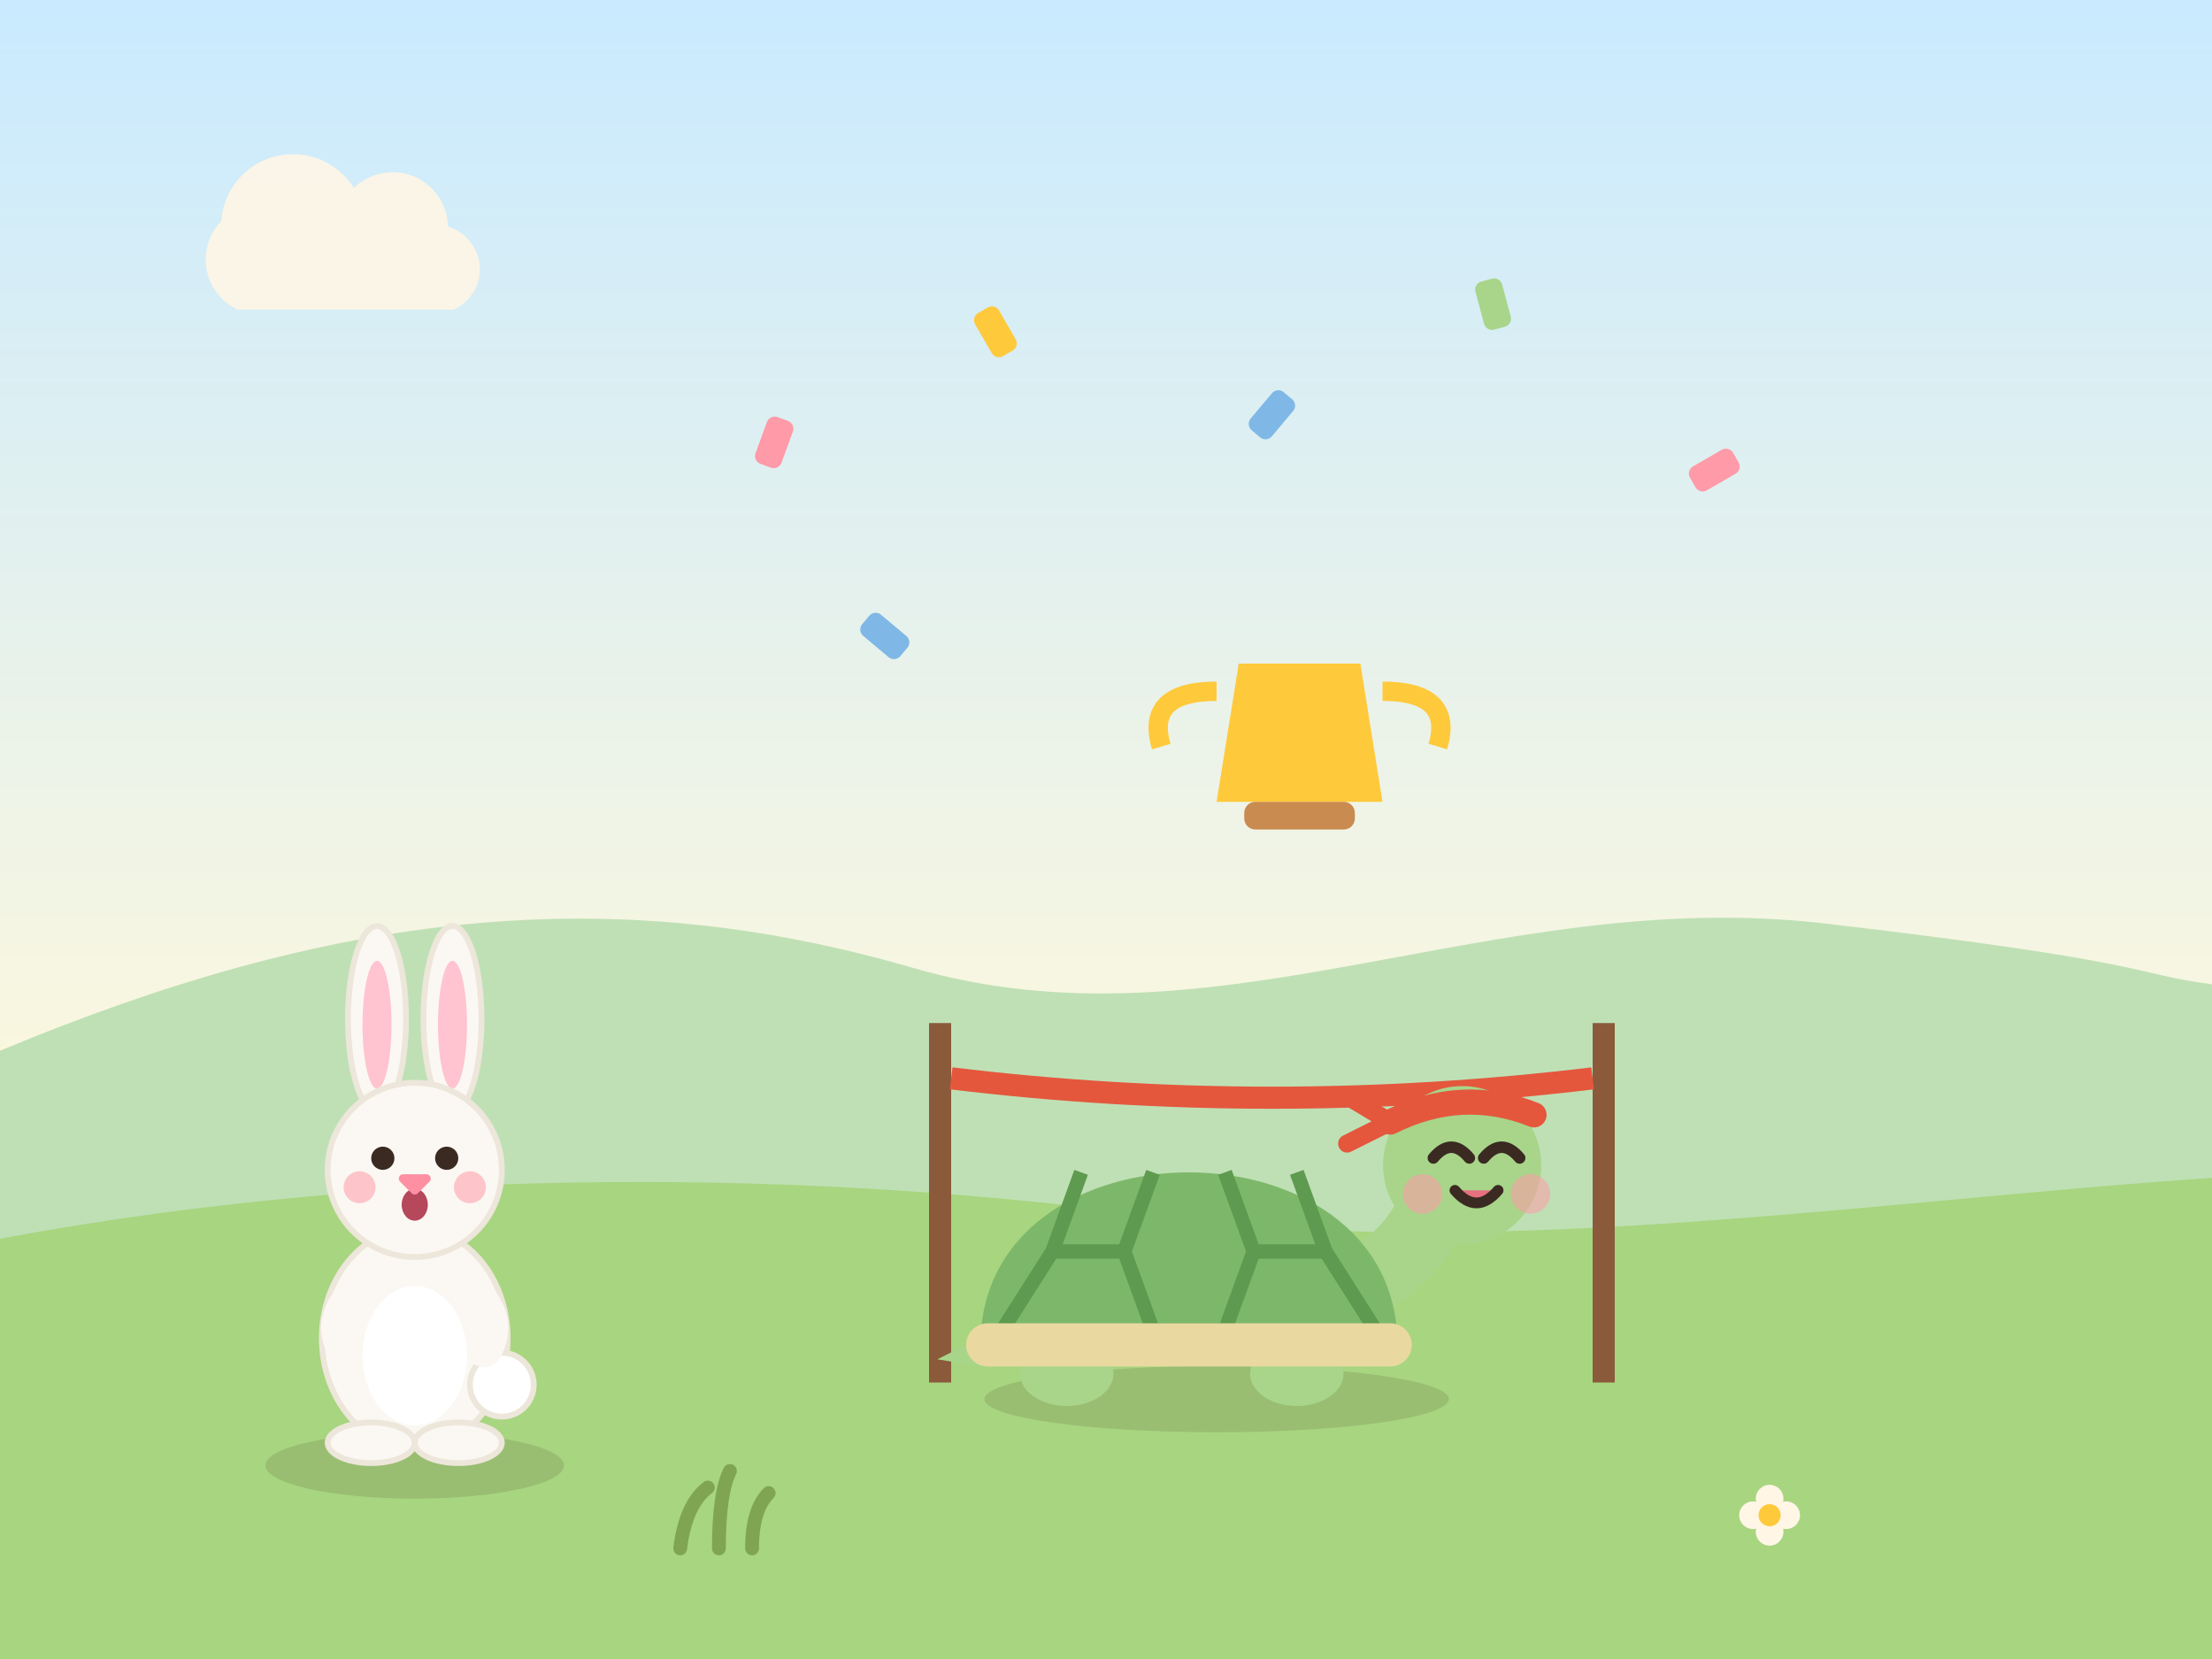
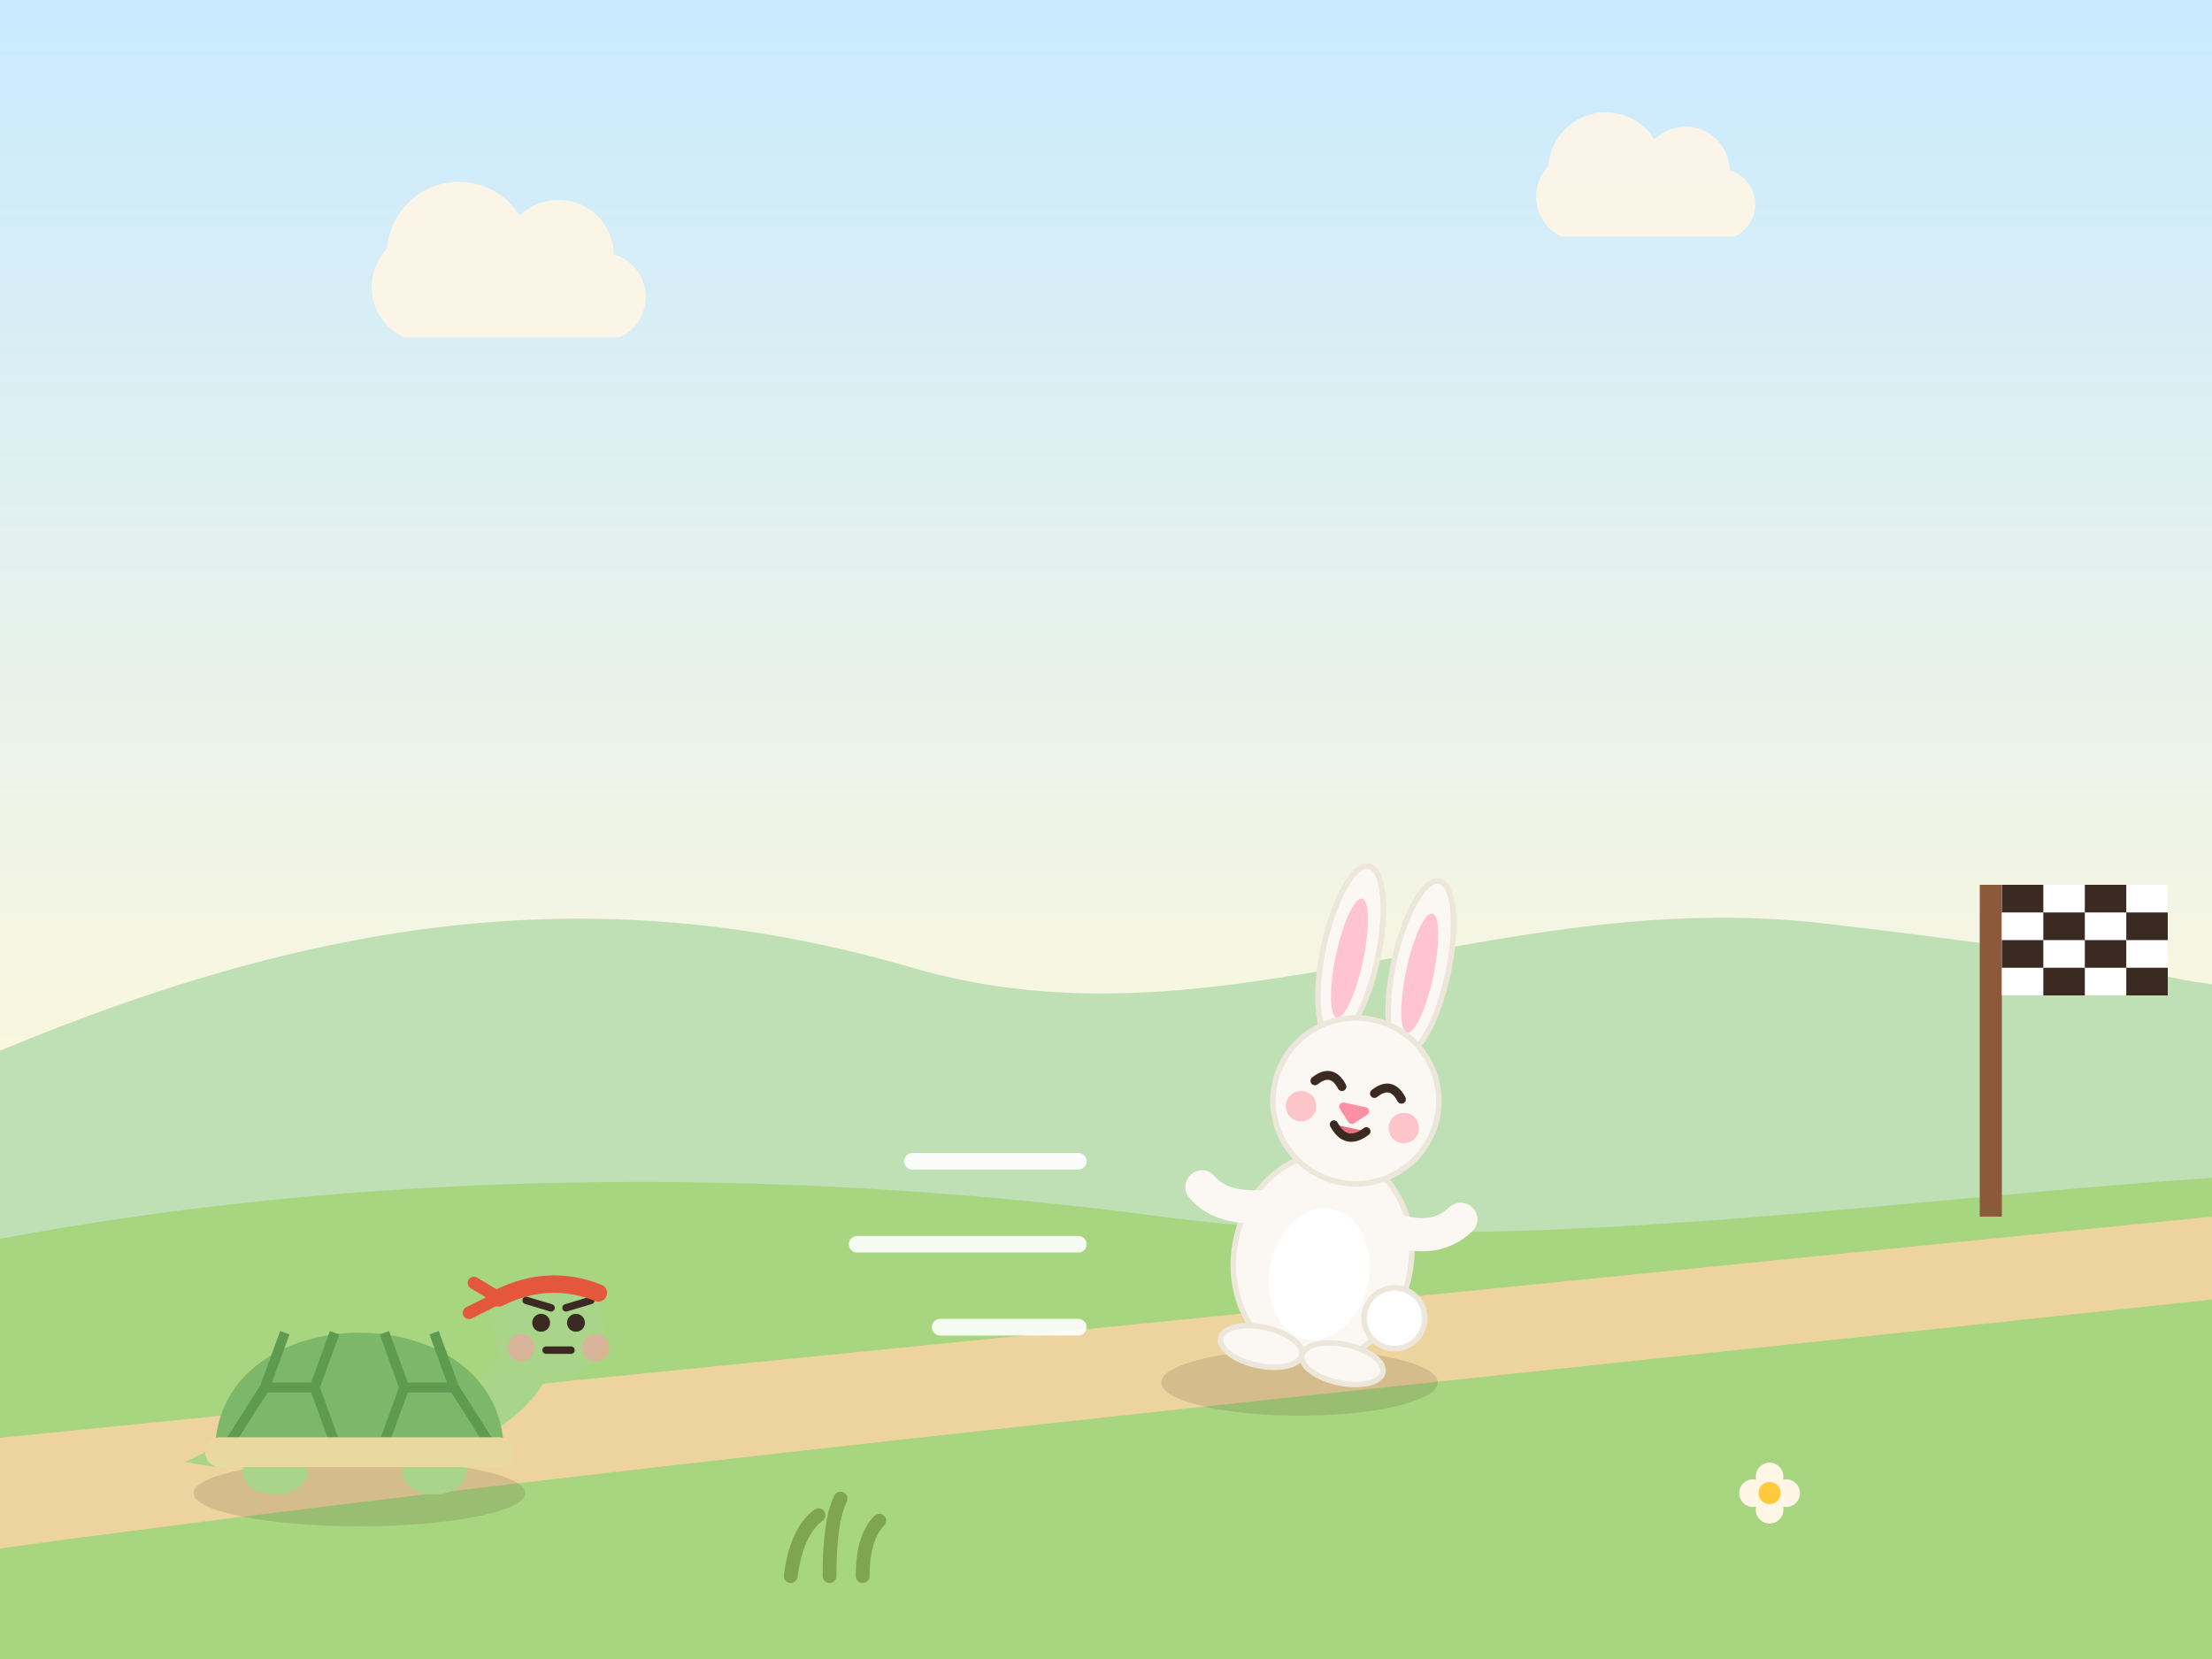
<svg xmlns="http://www.w3.org/2000/svg" viewBox="0 0 800 600">
  <style>
.a{transform-box:fill-box}
.bob{animation:bob 2.6s ease-in-out infinite alternate;transform-box:fill-box}
.bob2{animation:bob 3.2s ease-in-out infinite alternate;animation-delay:-1.1s;transform-box:fill-box}
.breathe{animation:breathe 2.8s ease-in-out infinite alternate;transform-box:fill-box;transform-origin:50% 100%}
.sway{animation:sway 4.5s ease-in-out infinite alternate;transform-box:fill-box;transform-origin:50% 100%}
.drift{animation:drift 11s ease-in-out infinite alternate}
.drift2{animation:drift 14s ease-in-out infinite alternate-reverse}
.wag{animation:wag 1.7s ease-in-out infinite alternate;transform-box:fill-box;transform-origin:0% 100%}
.paw{animation:paw 1.3s ease-in-out infinite alternate;transform-box:fill-box;transform-origin:100% 100%}
.twinkle{animation:twinkle 1.9s ease-in-out infinite alternate;transform-box:fill-box;transform-origin:50% 50%}
.glow{animation:glow 3.2s ease-in-out infinite alternate;transform-box:fill-box;transform-origin:50% 50%}
.float{animation:float 3.4s ease-in-out infinite alternate;transform-box:fill-box}
.rise{animation:rise 3.6s ease-out infinite;transform-box:fill-box}
.smoke{animation:smoke 4.5s ease-out infinite;transform-box:fill-box;transform-origin:50% 100%}
.hop{animation:hop .55s cubic-bezier(.3,0,.5,1) infinite alternate;transform-box:fill-box}
.chop{animation:chop .9s ease-in-out infinite alternate;transform-box:fill-box;transform-origin:85% 90%}
.knock{animation:knock .5s ease-in-out infinite alternate;transform-box:fill-box;transform-origin:100% 100%}
.ear{animation:ear 2.2s ease-in-out infinite alternate;transform-box:fill-box;transform-origin:50% 100%}
.ripple{animation:ripple 2.6s ease-out infinite;transform-box:fill-box;transform-origin:50% 50%}
.dangle{animation:dangle 3s ease-in-out infinite alternate;transform-box:fill-box;transform-origin:50% 0%}
.flutter{animation:flutter 1.6s ease-in-out infinite alternate;transform-box:fill-box}
@keyframes bob{to{transform:translateY(-5px)}}
@keyframes breathe{to{transform:scale(1.015,1.03)}}
@keyframes sway{from{transform:rotate(-1.6deg)}to{transform:rotate(1.6deg)}}
@keyframes drift{from{transform:translateX(-18px)}to{transform:translateX(18px)}}
@keyframes wag{from{transform:rotate(-6deg)}to{transform:rotate(8deg)}}
@keyframes paw{from{transform:rotate(-5deg)}to{transform:rotate(7deg)}}
@keyframes twinkle{from{opacity:.35;transform:scale(.8)}to{opacity:1;transform:scale(1.1)}}
@keyframes glow{from{transform:scale(1)}to{transform:scale(1.05)}}
@keyframes float{from{transform:translateY(4px)}to{transform:translateY(-8px)}}
@keyframes rise{0%{transform:translateY(0);opacity:0}20%{opacity:1}100%{transform:translateY(-40px);opacity:0}}
@keyframes smoke{0%{transform:translateY(0) scale(.6);opacity:0}30%{opacity:.8}100%{transform:translateY(-50px) scale(1.4);opacity:0}}
@keyframes hop{to{transform:translateY(-14px)}}
@keyframes chop{from{transform:rotate(12deg)}to{transform:rotate(-22deg)}}
@keyframes knock{from{transform:rotate(-8deg)}to{transform:rotate(10deg)}}
@keyframes ear{from{transform:rotate(-4deg)}to{transform:rotate(5deg)}}
@keyframes ripple{0%{transform:scale(.4);opacity:.9}100%{transform:scale(1.5);opacity:0}}
@keyframes dangle{from{transform:rotate(-2.5deg)}to{transform:rotate(2.5deg)}}
@keyframes flutter{from{transform:translate(0,0) rotate(-8deg)}to{transform:translate(14px,-12px) rotate(8deg)}}
@media (prefers-reduced-motion:reduce){*{animation:none!important}}
+ 
+ .shiver{animation:shiver .18s linear infinite alternate;transform-box:fill-box}
+ .spin{animation:spin 6s linear infinite;transform-box:fill-box;transform-origin:50% 50%}
+ .fall{animation:fall 3.2s ease-in infinite;transform-box:fill-box}
+ .blow{animation:blow 1.4s ease-out infinite;transform-box:fill-box}
+ .snow{animation:snow 6s linear infinite;transform-box:fill-box}
+ .puff{animation:puff 1.4s ease-in-out infinite alternate;transform-box:fill-box;transform-origin:50% 50%}
+ @keyframes shiver{from{transform:translateX(-1.5px)}to{transform:translateX(1.5px)}}
+ @keyframes spin{to{transform:rotate(360deg)}}
+ @keyframes fall{0%{transform:translateY(-10px) rotate(0)}100%{transform:translateY(30px) rotate(25deg)}}
+ @keyframes blow{0%{transform:translateX(-10px);opacity:0}30%{opacity:1}100%{transform:translateX(40px);opacity:0}}
+ @keyframes snow{0%{transform:translateY(-30px)}100%{transform:translateY(60px)}}
+ @keyframes puff{from{transform:scale(1)}to{transform:scale(1.06)}}
</style>
  <defs>
    <linearGradient id="sky" x1="0" y1="0" x2="0" y2="1">
      <stop offset="0" stop-color="#C9EAFF" />
      <stop offset="0.7" stop-color="#FFF8DC" />
    </linearGradient>
    <radialGradient id="glow" cx=".5" cy=".5" r=".5">
      <stop offset="0" stop-color="#FFF3C4" stop-opacity=".95" />
      <stop offset="1" stop-color="#FFF3C4" stop-opacity="0" />
    </radialGradient>
    <radialGradient id="moonglow" cx=".5" cy=".5" r=".5">
      <stop offset="0" stop-color="#FFF6D0" stop-opacity=".55" />
      <stop offset="1" stop-color="#FFF6D0" stop-opacity="0" />
    </radialGradient>
    <radialGradient id="ropeglow" cx=".5" cy=".5" r=".5">
      <stop offset="0" stop-color="#FFE9A0" stop-opacity=".7" />
      <stop offset="1" stop-color="#FFE9A0" stop-opacity="0" />
    </radialGradient>
  </defs>
  <rect width="800" height="600" fill="url(#sky)" />
  <path d="M0 380C120 330 220 318 330 350S540 320 660 334 770 352 800 356V600H0Z" fill="#BFE0B5" />
  <path d="M0 448C150 420 300 424 420 440S680 434 800 426V600H0Z" fill="#A8D57F" />
  <g class="drift">
-     <g transform="translate(80 80) scale(1 1)">
+     <g transform="translate(140 90) scale(1 1)">
      <path d="M0 0a26 26 0 0 1 48-12a20 20 0 0 1 34 14a16 16 0 0 1 2 30H6a20 20 0 0 1-6-32z" fill="#FFF6E6" opacity=".9" />
    </g>
  </g>
-   <g transform="translate(280 160) scale(1 1)">
-     <g class="twinkle" style="animation-delay:0.0s">
-       <rect x="-5" y="-9" width="10" height="18" rx="3" fill="#FF9AA8" transform="rotate(20)" />
+   <g class="drift" style="animation-delay:-3s">
+     <g transform="translate(560 60) scale(0.8 0.8)">
+       <path d="M0 0a26 26 0 0 1 48-12a20 20 0 0 1 34 14a16 16 0 0 1 2 30H6a20 20 0 0 1-6-32z" fill="#FFF6E6" opacity=".9" />
    </g>
  </g>
-   <g transform="translate(360 120) scale(1 1)">
-     <g class="twinkle" style="animation-delay:-0.4s">
-       <rect x="-5" y="-9" width="10" height="18" rx="3" fill="#FFC93C" transform="rotate(-30)" />
+   <path d="M0 520C200 500 500 470 800 440V470C520 500 220 530 0 560Z" fill="#EDD39E" />
+   <g transform="translate(720 440) scale(1 1)">
+     <rect x="-4" y="-120" width="8" height="120" fill="#8A5A3B" />
+     <g class="sway">
+       <path d="M4-120h60v40H4z" fill="#FFFFFF" />
+       <path d="M4-120h15v10H4zM34-120h15v10H34zM19-110h15v10H19zM49-110h15v10H49zM4-100h15v10H4zM34-100h15v10H34zM19-90h15v10H19zM49-90h15v10H49z" fill="#3A2A22" />
    </g>
  </g>
-   <g transform="translate(460 150) scale(1 1)">
-     <g class="twinkle" style="animation-delay:-0.8s">
-       <rect x="-5" y="-9" width="10" height="18" rx="3" fill="#7FB8E6" transform="rotate(40)" />
-     </g>
+   <g class="drift" style="animation-delay:0s">
+     <path d="M330 420h60" stroke="#FFFFFF" stroke-width="6" stroke-linecap="round" opacity=".9" />
  </g>
-   <g transform="translate(540 110) scale(1 1)">
-     <g class="twinkle" style="animation-delay:-1.2s">
-       <rect x="-5" y="-9" width="10" height="18" rx="3" fill="#A8D58A" transform="rotate(-15)" />
-     </g>
+   <g class="drift" style="animation-delay:-1s">
+     <path d="M310 450h80" stroke="#FFFFFF" stroke-width="6" stroke-linecap="round" opacity=".9" />
  </g>
-   <g transform="translate(620 170) scale(1 1)">
-     <g class="twinkle" style="animation-delay:-1.6s">
-       <rect x="-5" y="-9" width="10" height="18" rx="3" fill="#FF9AA8" transform="rotate(60)" />
-     </g>
+   <g class="drift" style="animation-delay:-2s">
+     <path d="M340 480h50" stroke="#FFFFFF" stroke-width="6" stroke-linecap="round" opacity=".9" />
  </g>
-   <g transform="translate(320 230) scale(1 1)">
-     <g class="twinkle" style="animation-delay:-2.0s">
-       <rect x="-5" y="-9" width="10" height="18" rx="3" fill="#7FB8E6" transform="rotate(-50)" />
-     </g>
-   </g>
-   <g transform="translate(340 500) scale(1 1)">
-     <rect x="-4" y="-130" width="8" height="130" fill="#8A5A3B" />
-     <rect x="236" y="-130" width="8" height="130" fill="#8A5A3B" />
-     <g class="dangle">
-       <path d="M4-110Q120-96 236-110" stroke="#E4573D" stroke-width="8" fill="none" />
-     </g>
-   </g>
-   <ellipse cx="440" cy="506" rx="84" ry="12" fill="#3A2A1A" opacity="0.14" />
+   <ellipse cx="470" cy="500" rx="50" ry="12" fill="#3A2A1A" opacity="0.14" />
  <g class="hop">
-     <g transform="translate(430 502) scale(1.3 1.3)">
-       <g class="bob">
-         <ellipse cx="-34" cy="-4" rx="13" ry="9" fill="#A8D58A" />
-         <ellipse cx="30" cy="-4" rx="13" ry="9" fill="#A8D58A" />
-         <path d="M-58-14l-12 6l12 2z" fill="#A8D58A" />
-         <path d="M50-30Q66-40 70-56" stroke="#A8D58A" stroke-width="20" fill="none" stroke-linecap="round" />
-         <circle cx="76" cy="-62" r="22" fill="#A8D58A" />
-         <g transform="translate(80 -62) scale(1 1)">
-           <path d="M-12 -2q5-6 10 0M2 -2q5-6 10 0" stroke="#3A2A22" stroke-width="3.2" fill="none" stroke-linecap="round" />
-           <path d="M-6 7q6 7 12 0" stroke="#3A2A22" stroke-width="3" fill="#E8707E" stroke-linecap="round" />
-           <circle cx="-15" cy="8" r="5.5" fill="#FF9AA8" opacity=".55" />
-           <circle cx="15" cy="8" r="5.5" fill="#FF9AA8" opacity=".55" />
-         </g>
-         <path d="M56-74q20-10 40-2" stroke="#E4573D" stroke-width="7" fill="none" stroke-linecap="round" />
-         <path d="M56-74l-12 6M56-74l-10-6" stroke="#E4573D" stroke-width="5" stroke-linecap="round" />
-         <path d="M-58-12C-58-76 58-76 58-12Z" fill="#7DB86A" />
-         <path d="M-30-60l-8 22h20l8-22M30-60l8 22H18l-8-22M-38-38l-14 22M38-38l14 22M-18-38L-10-16h20l8-22" stroke="#5E9A50" stroke-width="4" fill="none" stroke-linejoin="round" />
-         <rect x="-62" y="-18" width="124" height="12" rx="6" fill="#E9D9A0" />
+     <g transform="translate(470 494) rotate(12) scale(1 1)">
+       <g class="ear">
+         <ellipse cx="-13" cy="-150" rx="10" ry="32" fill="#FBF8F3" stroke="#EDE6DA" stroke-width="2" />
+         <ellipse cx="-13" cy="-148" rx="5" ry="22" fill="#FFC4CF" />
+       </g>
+       <g class="ear" style="animation-delay:-1s">
+         <ellipse cx="13" cy="-150" rx="10" ry="32" fill="#FBF8F3" stroke="#EDE6DA" stroke-width="2" />
+         <ellipse cx="13" cy="-148" rx="5" ry="22" fill="#FFC4CF" />
+       </g>
+       <ellipse cx="0" cy="-40" rx="32" ry="38" fill="#FBF8F3" stroke="#EDE6DA" stroke-width="2" />
+       <ellipse cx="0" cy="-34" rx="18" ry="24" fill="#FFFFFF" />
+       <circle cx="30" cy="-24" r="11" fill="#FFFFFF" stroke="#EDE6DA" stroke-width="2" />
+       <ellipse cx="-15" cy="-4" rx="15" ry="7" fill="#FBF8F3" stroke="#EDE6DA" stroke-width="2" />
+       <ellipse cx="15" cy="-4" rx="15" ry="7" fill="#FBF8F3" stroke="#EDE6DA" stroke-width="2" />
+       <path d="M18-56q20 4 28-8M-18-56q-20 8-30 0" stroke="#FBF8F3" stroke-width="12" fill="none" stroke-linecap="round" />
+       <circle cy="-98" r="30" fill="#FBF8F3" stroke="#EDE6DA" stroke-width="2" />
+       <g transform="translate(0 -98) scale(1 1)">
+         <path d="M-16 -4q5-6 10 0M6 -4q5-6 10 0" stroke="#3A2A22" stroke-width="3.2" fill="none" stroke-linecap="round" />
+         <path d="M-6 10q6 7 12 0" stroke="#3A2A22" stroke-width="3" fill="#E8707E" stroke-linecap="round" />
+         <circle cx="-19" cy="6" r="5.5" fill="#FF9AA8" opacity=".55" />
+         <circle cx="19" cy="6" r="5.5" fill="#FF9AA8" opacity=".55" />
+         <path d="M-4 3h8l-4 4z" fill="#FF8FA3" stroke="#FF8FA3" stroke-width="3" stroke-linejoin="round" />
      </g>
    </g>
  </g>
-   <g transform="translate(470 290) scale(1 1)">
-     <path d="M-30 0h60l-8-50h-44z" fill="#FFC93C" />
-     <path d="M-30-40q-26 0-20 20M30-40q26 0 20 20" stroke="#FFC93C" stroke-width="7" fill="none" />
-     <rect x="-20" y="0" width="40" height="10" rx="4" fill="#C98B4F" />
-   </g>
-   <ellipse cx="150" cy="530" rx="54" ry="12" fill="#3A2A1A" opacity="0.14" />
-   <g transform="translate(150 526) scale(1.05 1.05)">
-     <g class="ear">
-       <ellipse cx="-13" cy="-150" rx="10" ry="32" fill="#FBF8F3" stroke="#EDE6DA" stroke-width="2" />
-       <ellipse cx="-13" cy="-148" rx="5" ry="22" fill="#FFC4CF" />
-     </g>
-     <g class="ear" style="animation-delay:-1s">
-       <ellipse cx="13" cy="-150" rx="10" ry="32" fill="#FBF8F3" stroke="#EDE6DA" stroke-width="2" />
-       <ellipse cx="13" cy="-148" rx="5" ry="22" fill="#FFC4CF" />
-     </g>
-     <ellipse cx="0" cy="-40" rx="32" ry="38" fill="#FBF8F3" stroke="#EDE6DA" stroke-width="2" />
-     <ellipse cx="0" cy="-34" rx="18" ry="24" fill="#FFFFFF" />
-     <circle cx="30" cy="-24" r="11" fill="#FFFFFF" stroke="#EDE6DA" stroke-width="2" />
-     <ellipse cx="-15" cy="-4" rx="15" ry="7" fill="#FBF8F3" stroke="#EDE6DA" stroke-width="2" />
-     <ellipse cx="15" cy="-4" rx="15" ry="7" fill="#FBF8F3" stroke="#EDE6DA" stroke-width="2" />
-     <path d="M-20-56q-10 10-4 20M20-56q10 10 4 20" stroke="#FBF8F3" stroke-width="12" fill="none" stroke-linecap="round" />
-     <circle cy="-98" r="30" fill="#FBF8F3" stroke="#EDE6DA" stroke-width="2" />
-     <g transform="translate(0 -98) scale(1 1)">
-       <circle cx="-11" cy="-4" r="4" fill="#3A2A22" />
-       <circle cx="11" cy="-4" r="4" fill="#3A2A22" />
-       <ellipse cy="12" rx="4.5" ry="5.5" fill="#B5485A" />
-       <circle cx="-19" cy="6" r="5.5" fill="#FF9AA8" opacity=".55" />
-       <circle cx="19" cy="6" r="5.5" fill="#FF9AA8" opacity=".55" />
-       <path d="M-4 3h8l-4 4z" fill="#FF8FA3" stroke="#FF8FA3" stroke-width="3" stroke-linejoin="round" />
+   <ellipse cx="130" cy="540" rx="60" ry="12" fill="#3A2A1A" opacity="0.14" />
+   <g transform="translate(130 536) scale(0.9 0.9)">
+     <g class="bob">
+       <ellipse cx="-34" cy="-4" rx="13" ry="9" fill="#A8D58A" />
+       <ellipse cx="30" cy="-4" rx="13" ry="9" fill="#A8D58A" />
+       <path d="M-58-14l-12 6l12 2z" fill="#A8D58A" />
+       <path d="M50-30Q66-40 70-56" stroke="#A8D58A" stroke-width="20" fill="none" stroke-linecap="round" />
+       <circle cx="76" cy="-62" r="22" fill="#A8D58A" />
+       <g transform="translate(80 -62) scale(1 1)">
+         <circle cx="-7" cy="-2" r="3.6" fill="#3A2A22" />
+         <circle cx="7" cy="-2" r="3.6" fill="#3A2A22" />
+         <path d="M-13 -11l10 3M13 -11l-10 3" stroke="#3A2A22" stroke-width="3" stroke-linecap="round" />
+         <path d="M-5 9h10" stroke="#3A2A22" stroke-width="3" stroke-linecap="round" />
+         <circle cx="-15" cy="8" r="5.5" fill="#FF9AA8" opacity=".55" />
+         <circle cx="15" cy="8" r="5.5" fill="#FF9AA8" opacity=".55" />
+       </g>
+       <path d="M56-74q20-10 40-2" stroke="#E4573D" stroke-width="7" fill="none" stroke-linecap="round" />
+       <path d="M56-74l-12 6M56-74l-10-6" stroke="#E4573D" stroke-width="5" stroke-linecap="round" />
+       <path d="M-58-12C-58-76 58-76 58-12Z" fill="#7DB86A" />
+       <path d="M-30-60l-8 22h20l8-22M30-60l8 22H18l-8-22M-38-38l-14 22M38-38l14 22M-18-38L-10-16h20l8-22" stroke="#5E9A50" stroke-width="4" fill="none" stroke-linejoin="round" />
+       <rect x="-62" y="-18" width="124" height="12" rx="6" fill="#E9D9A0" />
    </g>
  </g>
-   <g transform="translate(640 548) scale(1 1)">
+   <g transform="translate(300 570) scale(1 1)">
+     <path d="M-14 0Q-12-16-4-22M0 0Q0-20 4-28M12 0Q12-14 18-20" stroke="#7FA552" stroke-width="5" stroke-linecap="round" fill="none" />
+   </g>
+   <g transform="translate(640 540) scale(1 1)">
    <circle cx="0" cy="-6" r="5" fill="#FFF6E6" />
    <circle cx="6" cy="0" r="5" fill="#FFF6E6" />
    <circle cx="0" cy="6" r="5" fill="#FFF6E6" />
    <circle cx="-6" cy="0" r="5" fill="#FFF6E6" />
    <circle r="4" fill="#FFC93C" />
  </g>
-   <g transform="translate(260 560) scale(1 1)">
-     <path d="M-14 0Q-12-16-4-22M0 0Q0-20 4-28M12 0Q12-14 18-20" stroke="#7FA552" stroke-width="5" stroke-linecap="round" fill="none" />
-   </g>
</svg>
